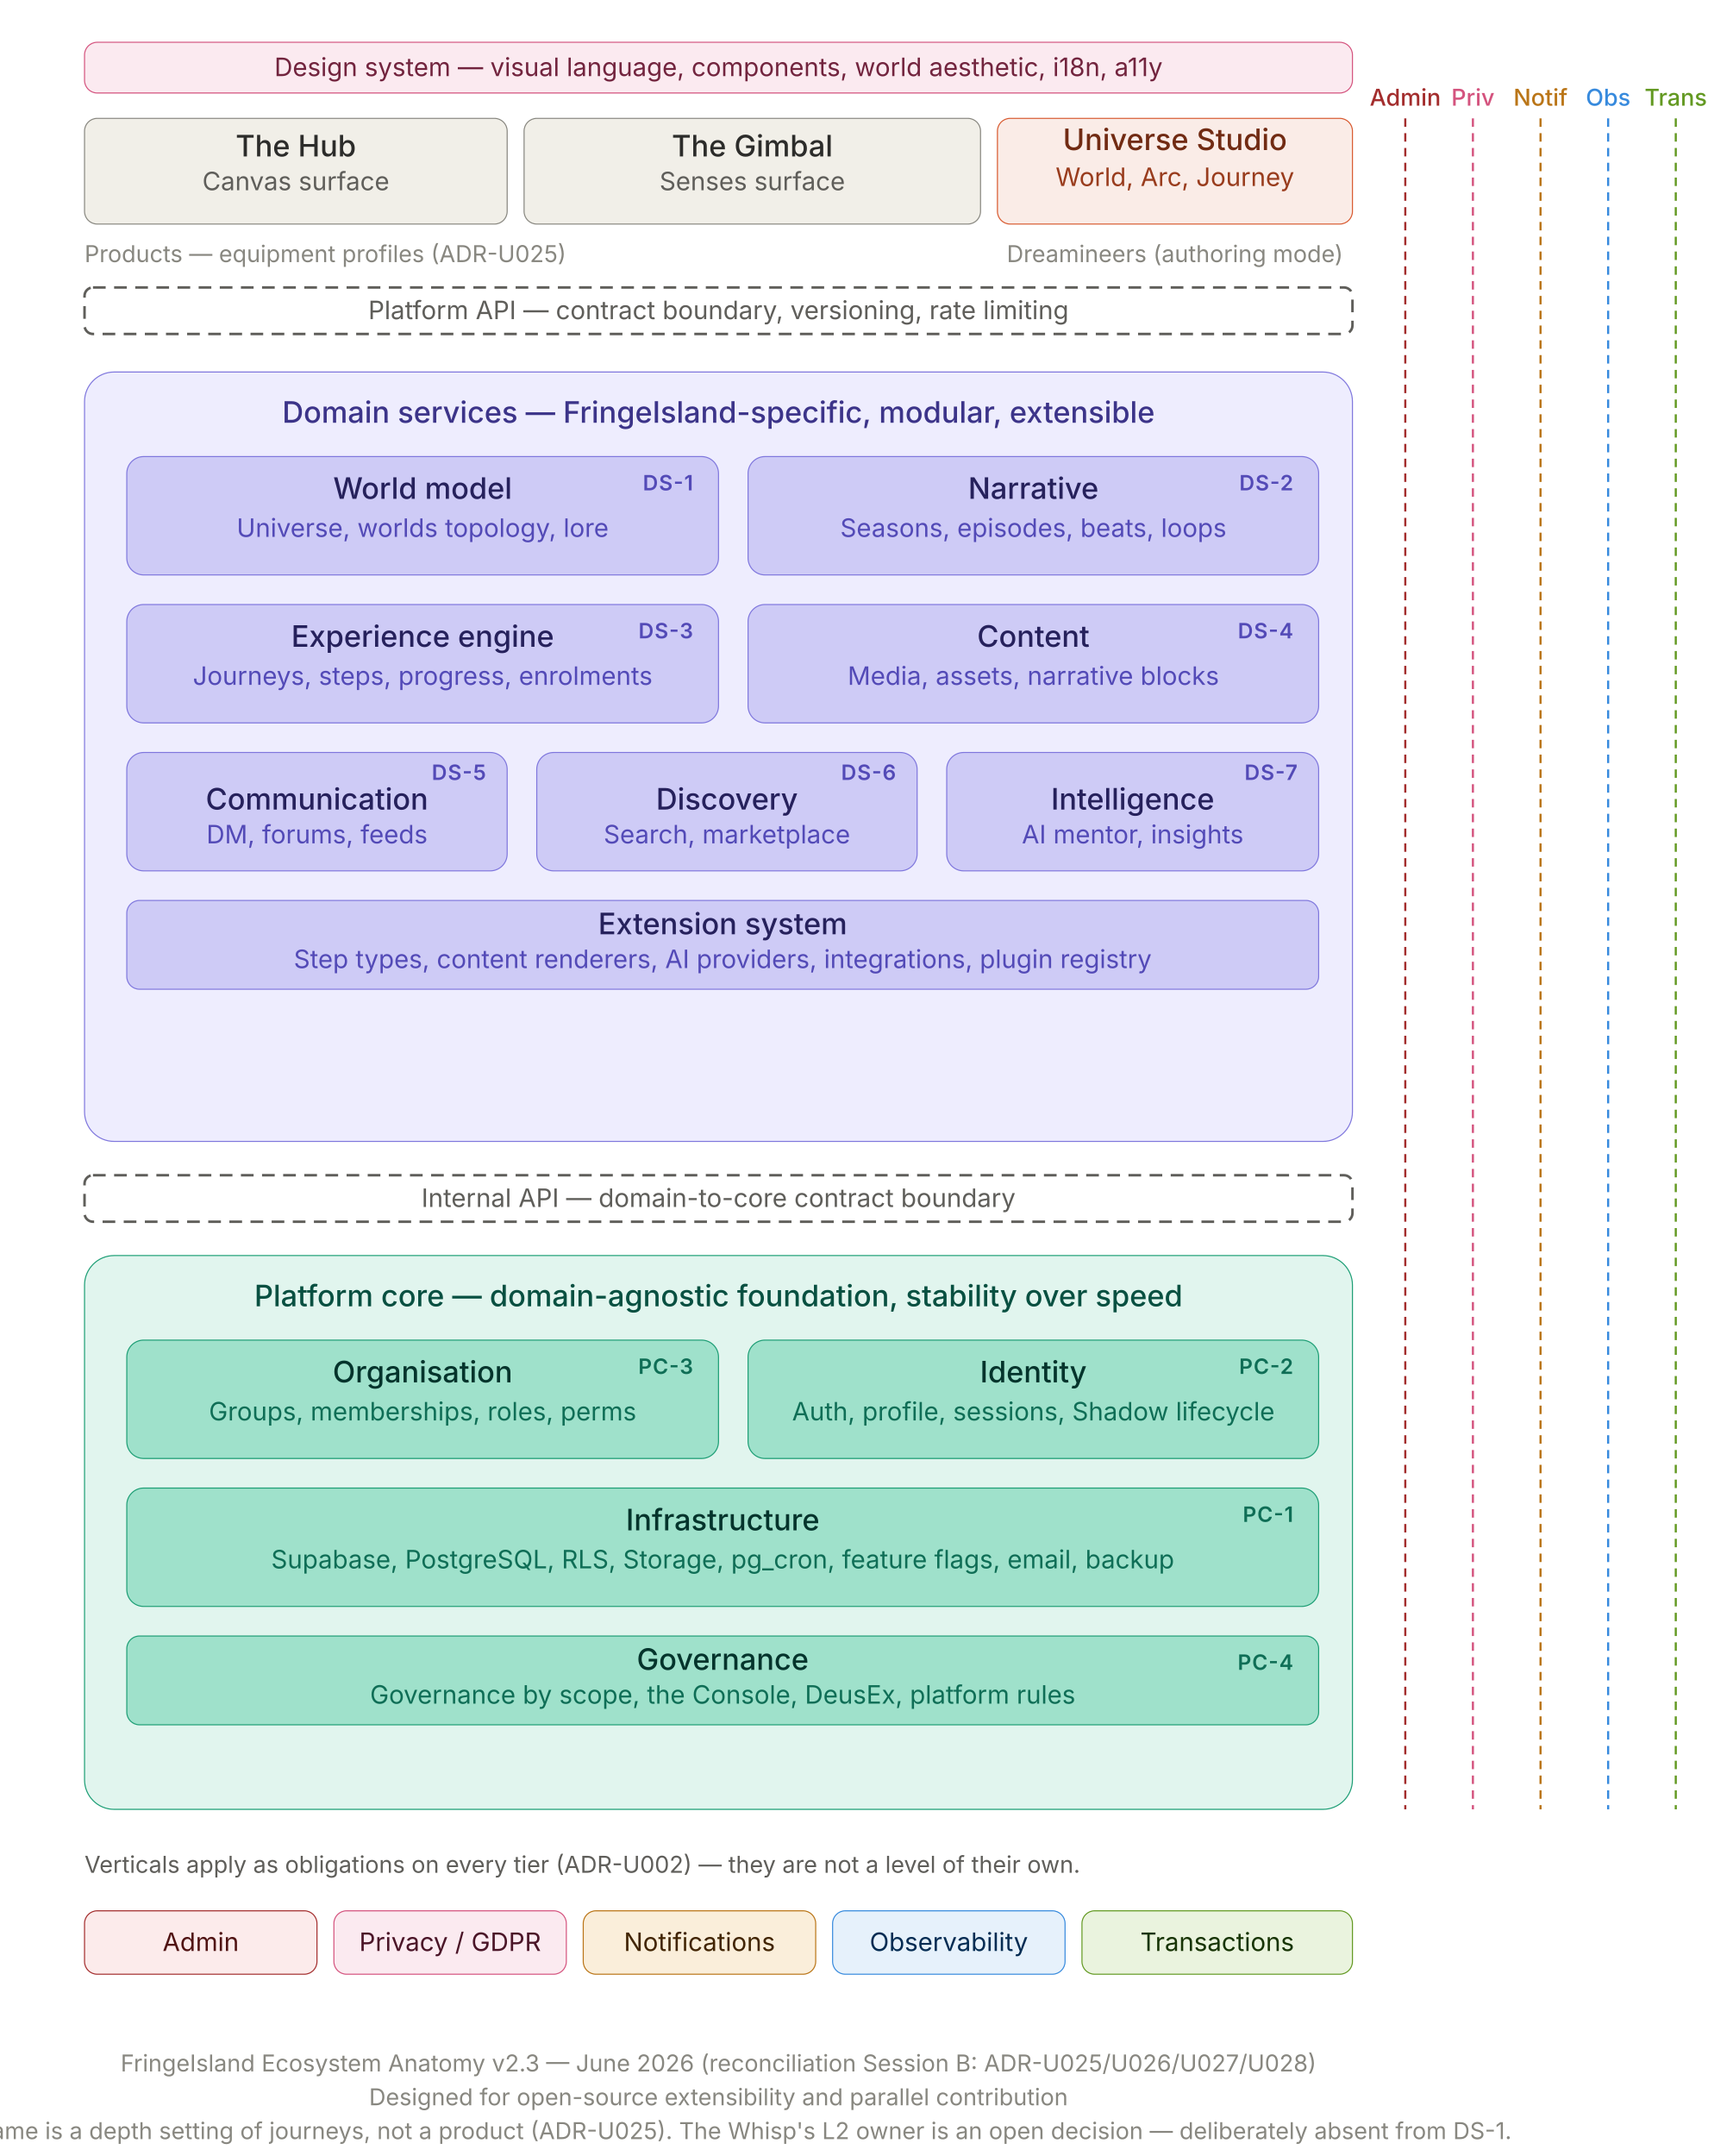
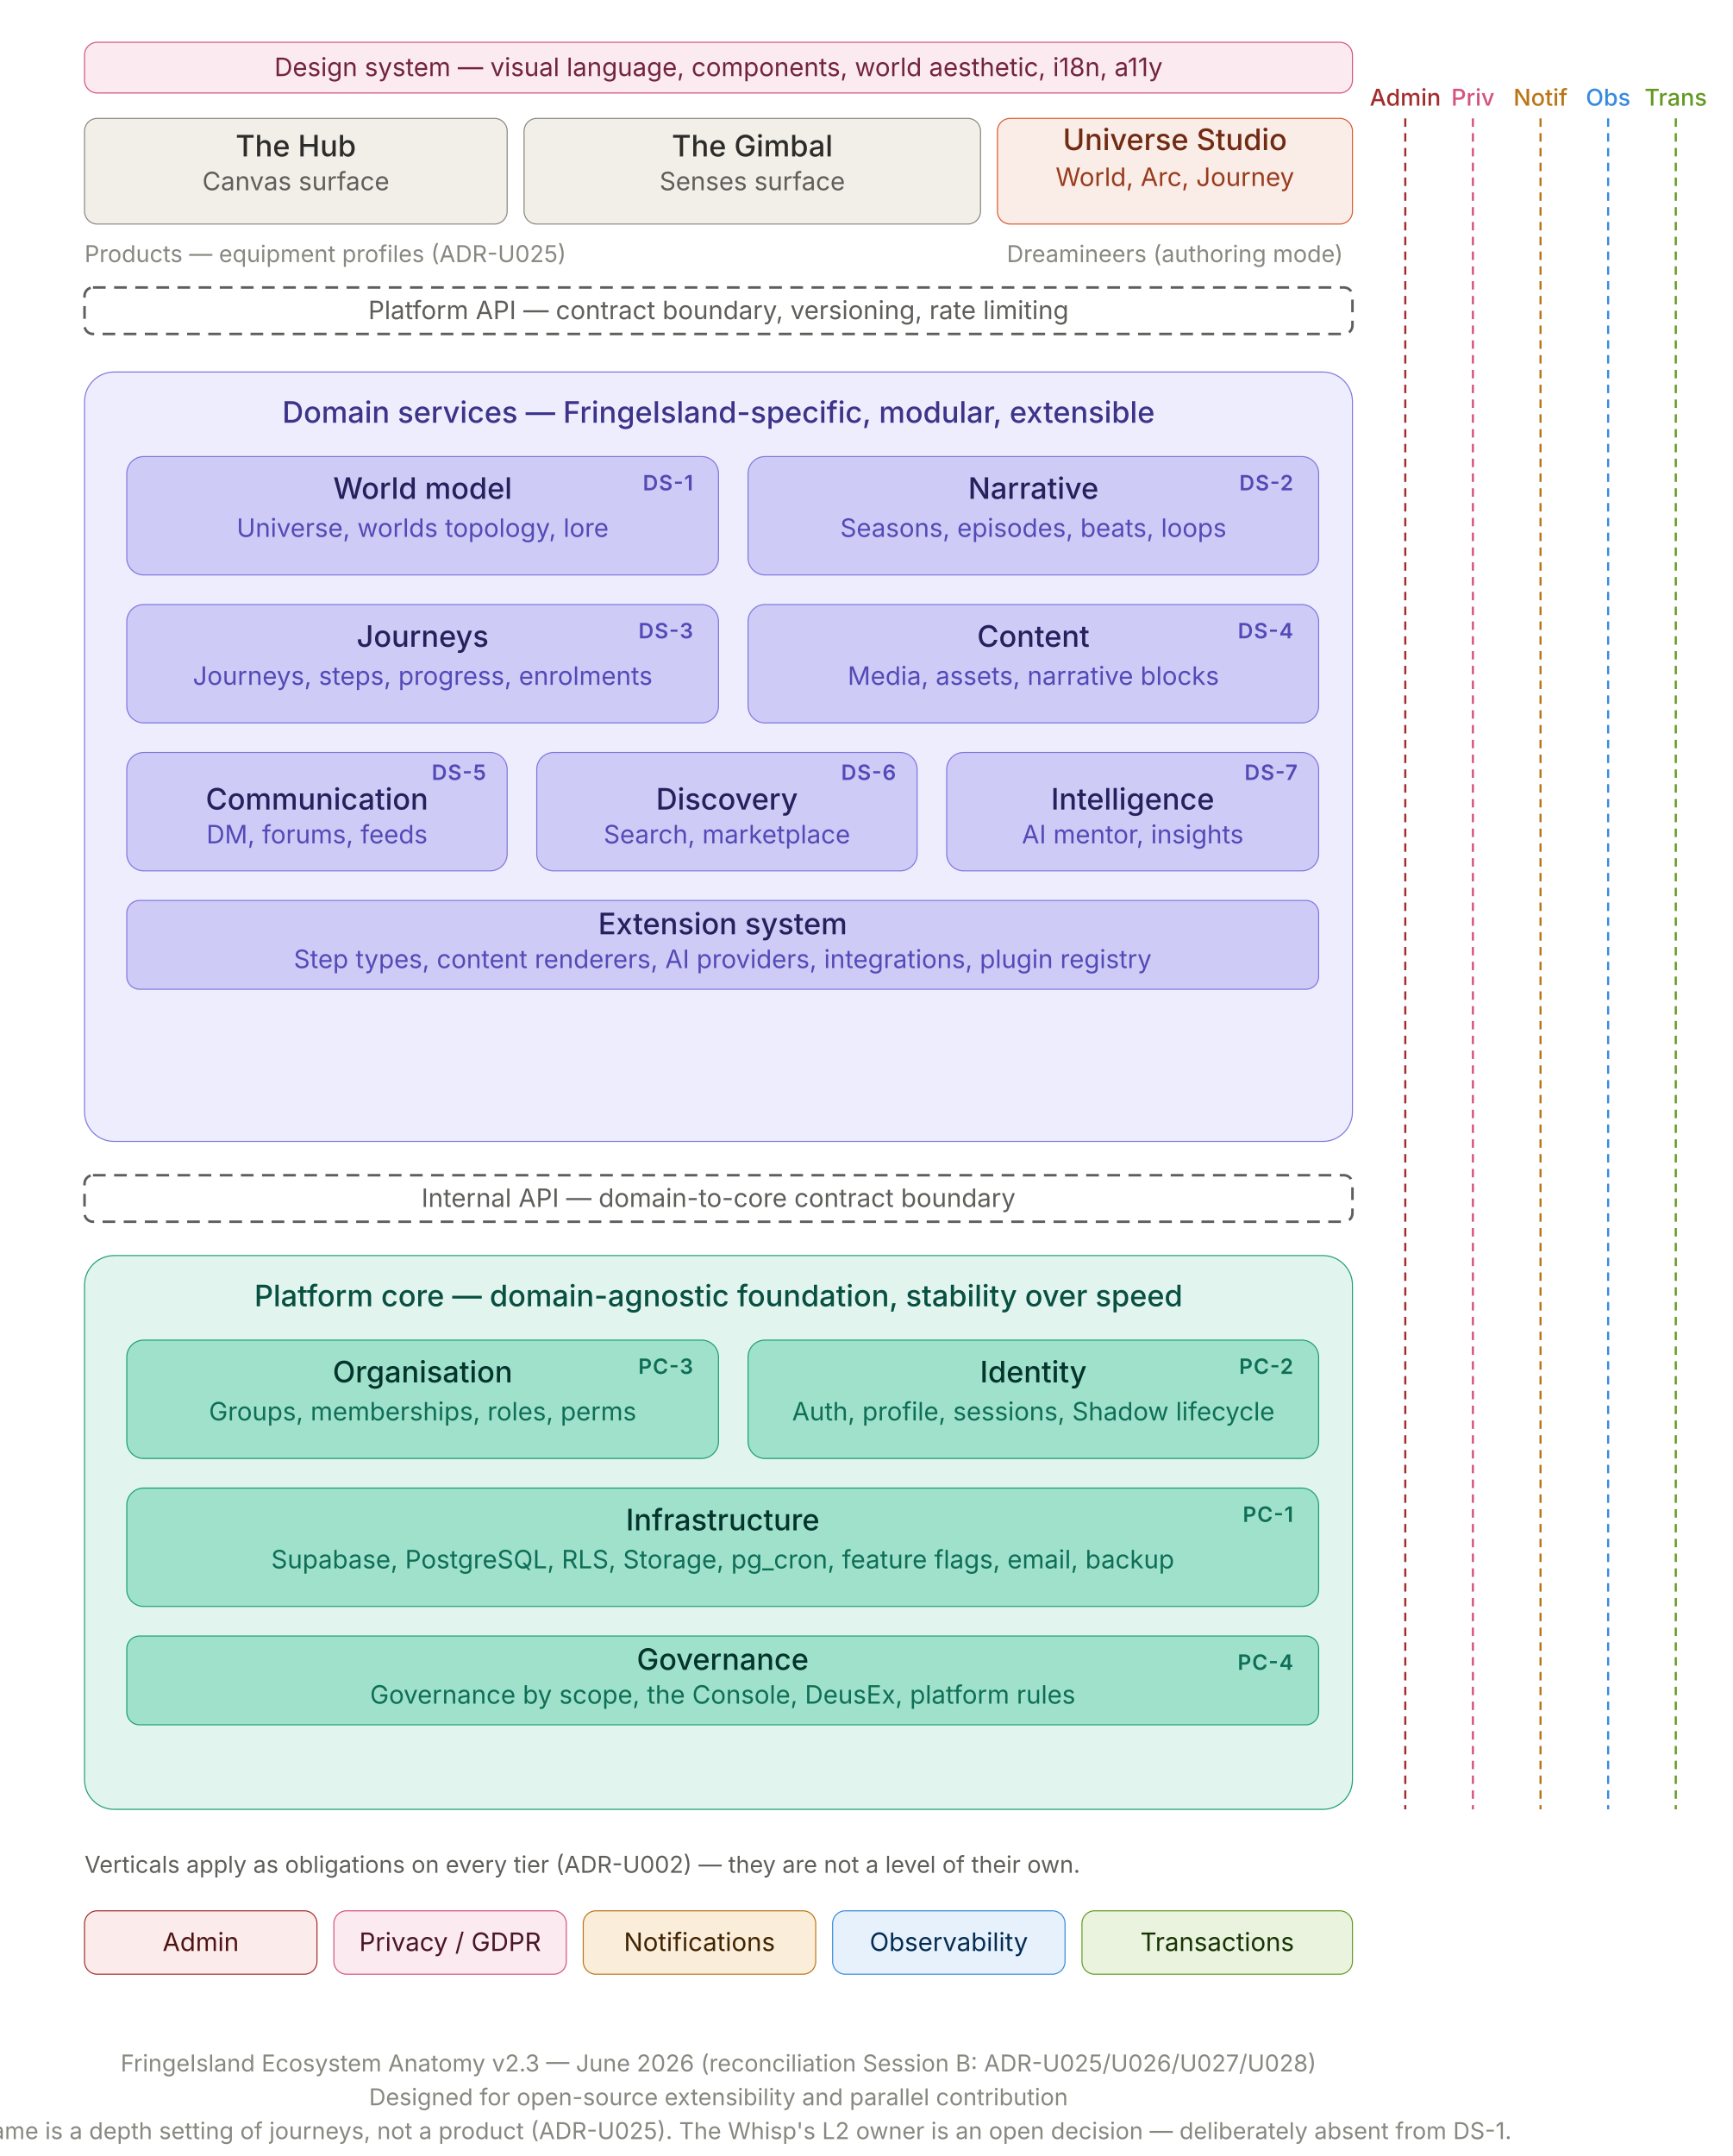
<svg xmlns="http://www.w3.org/2000/svg" viewBox="0 0 820 1020" role="img" font-family="'Inter', 'Anthropic Sans', -apple-system, BlinkMacSystemFont, 'Segoe UI', Helvetica, Arial, sans-serif">
  <style>
  .t  { font-size: 14px; fill: #3d3d3a; font-weight: 400; }
  .ts { font-size: 12px; fill: #5f5e5a; font-weight: 400; }
  .th { font-size: 14px; fill: #3d3d3a; font-weight: 500; }
  .id-tag { font-size: 10px; font-weight: 600; letter-spacing: 0.4px; }

  .band-design rect { fill: #FBEAF0; stroke: #D4537E; }
  .band-design text { fill: #72243E; }

  .box-product rect { fill: #F1EFE8; stroke: #888780; }
  .box-product .th { fill: #2C2C2A; }
  .box-product .ts { fill: #5F5E5A; }

  .box-studio rect { fill: #FAECE7; stroke: #D85A30; }
  .box-studio .th { fill: #712B13; }
  .box-studio .ts { fill: #993C1D; }

  .band-api rect { fill: none; stroke: #5F5E5A; }
  .band-api text { fill: #5F5E5A; }

  .container-ds rect.container { fill: #EEEDFE; stroke: #7F77DD; }
  .container-ds .container-label { fill: #3C3489; }
  .box-ds rect { fill: #CECBF6; stroke: #7F77DD; }
  .box-ds .th { fill: #26215C; }
  .box-ds .ts { fill: #534AB7; }
  .box-ds .id-tag { fill: #534AB7; }

  .container-pc rect.container { fill: #E1F5EE; stroke: #1D9E75; }
  .container-pc .container-label { fill: #085041; }
  .box-pc rect { fill: #9FE1CB; stroke: #1D9E75; }
  .box-pc .th { fill: #04342C; }
  .box-pc .ts { fill: #0F6E56; }
  .box-pc .id-tag { fill: #0F6E56; }

  .vert-label { font-size: 11px; font-weight: 500; }
  .vert-thread { stroke-width: 1; stroke-dasharray: 4 3; fill: none; }
  .vert-thread-admin { stroke: #A32D2D; }
  .vert-thread-priv  { stroke: #D4537E; }
  .vert-thread-notif { stroke: #BA7517; }
  .vert-thread-obs   { stroke: #378ADD; }
  .vert-thread-trans { stroke: #639922; }
  .vert-label-admin { fill: #A32D2D; }
  .vert-label-priv  { fill: #D4537E; }
  .vert-label-notif { fill: #BA7517; }
  .vert-label-obs   { fill: #378ADD; }
  .vert-label-trans { fill: #639922; }
  .vert-footer { fill: #5F5E5A; font-size: 11px; }

  .chip-admin rect { fill: #FCEBEB; stroke: #A32D2D; }
  .chip-admin text { fill: #501313; }
  .chip-priv  rect { fill: #FBEAF0; stroke: #D4537E; }
  .chip-priv  text { fill: #4B1528; }
  .chip-notif rect { fill: #FAEEDA; stroke: #BA7517; }
  .chip-notif text { fill: #412402; }
  .chip-obs   rect { fill: #E6F1FB; stroke: #378ADD; }
  .chip-obs   text { fill: #042C53; }
  .chip-trans rect { fill: #EAF3DE; stroke: #639922; }
  .chip-trans text { fill: #173404; }

  .caption { font-size: 11px; fill: #888780; }

  @media (prefers-color-scheme: dark) {
    .t  { fill: #c2c0b6; }
    .ts { fill: #9c9a92; }
    .th { fill: #c2c0b6; }

    .band-design rect { fill: #4B1528; stroke: #E88AAF; }
    .band-design text { fill: #F4C5D7; }

    .box-product rect { fill: #3F3E3B; stroke: #B5B3AA; }
    .box-product .th { fill: #E6E4DC; }
    .box-product .ts { fill: #C2C0B6; }

    .box-studio rect { fill: #712B13; stroke: #F4A98C; }
    .box-studio .th { fill: #FBE3D6; }
    .box-studio .ts { fill: #F4C5AE; }

    .band-api rect { stroke: #9c9a92; }
    .band-api text { fill: #c2c0b6; }

    .container-ds rect.container { fill: #3C3489; stroke: #AFA9EC; }
    .container-ds .container-label { fill: #EEEDFE; }
    .box-ds rect { fill: #534AB7; stroke: #AFA9EC; }
    .box-ds .th { fill: #EEEDFE; }
    .box-ds .ts { fill: #CECBF6; }
    .box-ds .id-tag { fill: #CECBF6; }

    .container-pc rect.container { fill: #085041; stroke: #5DCAA5; }
    .container-pc .container-label { fill: #E1F5EE; }
    .box-pc rect { fill: #0F6E56; stroke: #5DCAA5; }
    .box-pc .th { fill: #E1F5EE; }
    .box-pc .ts { fill: #9FE1CB; }
    .box-pc .id-tag { fill: #9FE1CB; }

    .vert-thread-admin { stroke: #E89898; }
    .vert-thread-priv  { stroke: #E88AAF; }
    .vert-thread-notif { stroke: #E8B263; }
    .vert-thread-obs   { stroke: #72AFE4; }
    .vert-thread-trans { stroke: #A8CE7E; }
    .vert-label-admin { fill: #E89898; }
    .vert-label-priv  { fill: #E88AAF; }
    .vert-label-notif { fill: #E8B263; }
    .vert-label-obs   { fill: #72AFE4; }
    .vert-label-trans { fill: #A8CE7E; }
    .vert-footer { fill: #c2c0b6; }

    .chip-admin rect { fill: #501313; stroke: #E89898; }
    .chip-admin text { fill: #FCEBEB; }
    .chip-priv  rect { fill: #4B1528; stroke: #E88AAF; }
    .chip-priv  text { fill: #FBEAF0; }
    .chip-notif rect { fill: #412402; stroke: #E8B263; }
    .chip-notif text { fill: #FAEEDA; }
    .chip-obs   rect { fill: #042C53; stroke: #72AFE4; }
    .chip-obs   text { fill: #E6F1FB; }
    .chip-trans rect { fill: #173404; stroke: #A8CE7E; }
    .chip-trans text { fill: #EAF3DE; }

    .caption { fill: #9c9a92; }
  }
</style>
  <defs>
    <marker id="arrow" viewBox="0 0 10 10" refX="8" refY="5" markerWidth="6" markerHeight="6" orient="auto-start-reverse">
      <path d="M2 1L8 5L2 9" fill="none" stroke="#888" stroke-width="1.5" stroke-linecap="round" stroke-linejoin="round" />
    </marker>
  </defs>
  <g class="band-design">
    <rect x="40" y="20" width="600" height="24" rx="6" stroke-width="0.5" />
    <text x="340" y="36" text-anchor="middle" class="ts">Design system — visual language, components, world aesthetic, i18n, a11y</text>
  </g>
  <g class="box-product">
    <rect x="40" y="56" width="200" height="50" rx="6" stroke-width="0.5" />
    <text x="140" y="74" text-anchor="middle" class="th">The Hub</text>
    <text x="140" y="90" text-anchor="middle" class="ts">Canvas surface</text>
  </g>
  <g class="box-product">
    <rect x="248" y="56" width="216" height="50" rx="6" stroke-width="0.5" />
    <text x="356" y="74" text-anchor="middle" class="th">The Gimbal</text>
    <text x="356" y="90" text-anchor="middle" class="ts">Senses surface</text>
  </g>
  <g class="box-studio">
    <rect x="472" y="56" width="168" height="50" rx="6" stroke-width="0.5" />
    <text x="556" y="71" text-anchor="middle" class="th">Universe Studio</text>
    <text x="556" y="88" text-anchor="middle" class="ts">World, Arc, Journey</text>
  </g>
  <text x="40" y="124" class="caption">Products — equipment profiles (ADR-U025)</text>
  <text x="556" y="124" text-anchor="middle" class="caption">Dreamineers (authoring mode)</text>
  <g class="band-api">
    <rect x="40" y="136" width="600" height="22" rx="4" stroke-width="1.2" stroke-dasharray="6 4" />
    <text x="340" y="151" text-anchor="middle" class="ts">Platform API — contract boundary, versioning, rate limiting</text>
  </g>
  <g class="container-ds">
    <rect class="container" x="40" y="176" width="600" height="364" rx="14" stroke-width="0.5" />
    <text class="container-label th" x="340" y="200" text-anchor="middle">Domain services — FringeIsland-specific, modular, extensible</text>
  </g>
  <g class="box-ds">
    <rect x="60" y="216" width="280" height="56" rx="8" stroke-width="0.5" />
    <text x="328" y="232" text-anchor="end" class="id-tag">DS-1</text>
    <text x="200" y="236" text-anchor="middle" class="th">World model</text>
    <text x="200" y="254" text-anchor="middle" class="ts">Universe, worlds topology, lore</text>
  </g>
  <g class="box-ds">
    <rect x="354" y="216" width="270" height="56" rx="8" stroke-width="0.5" />
    <text x="612" y="232" text-anchor="end" class="id-tag">DS-2</text>
    <text x="489" y="236" text-anchor="middle" class="th">Narrative</text>
    <text x="489" y="254" text-anchor="middle" class="ts">Seasons, episodes, beats, loops</text>
  </g>
  <g class="box-ds">
    <rect x="60" y="286" width="280" height="56" rx="8" stroke-width="0.5" />
    <text x="328" y="302" text-anchor="end" class="id-tag">DS-3</text>
-     <text x="200" y="306" text-anchor="middle" class="th">Experience engine</text>
+     <text x="200" y="306" text-anchor="middle" class="th">Journeys</text>
    <text x="200" y="324" text-anchor="middle" class="ts">Journeys, steps, progress, enrolments</text>
  </g>
  <g class="box-ds">
    <rect x="354" y="286" width="270" height="56" rx="8" stroke-width="0.5" />
    <text x="612" y="302" text-anchor="end" class="id-tag">DS-4</text>
    <text x="489" y="306" text-anchor="middle" class="th">Content</text>
    <text x="489" y="324" text-anchor="middle" class="ts">Media, assets, narrative blocks</text>
  </g>
  <g class="box-ds">
    <rect x="60" y="356" width="180" height="56" rx="8" stroke-width="0.5" />
    <text x="230" y="369" text-anchor="end" class="id-tag">DS-5</text>
    <text x="150" y="383" text-anchor="middle" class="th">Communication</text>
    <text x="150" y="399" text-anchor="middle" class="ts">DM, forums, feeds</text>
  </g>
  <g class="box-ds">
    <rect x="254" y="356" width="180" height="56" rx="8" stroke-width="0.5" />
    <text x="424" y="369" text-anchor="end" class="id-tag">DS-6</text>
    <text x="344" y="383" text-anchor="middle" class="th">Discovery</text>
    <text x="344" y="399" text-anchor="middle" class="ts">Search, marketplace</text>
  </g>
  <g class="box-ds">
    <rect x="448" y="356" width="176" height="56" rx="8" stroke-width="0.5" />
    <text x="614" y="369" text-anchor="end" class="id-tag">DS-7</text>
    <text x="536" y="383" text-anchor="middle" class="th">Intelligence</text>
    <text x="536" y="399" text-anchor="middle" class="ts">AI mentor, insights</text>
  </g>
  <g class="box-ds">
    <rect x="60" y="426" width="564" height="42" rx="6" stroke-width="0.5" />
    <text x="342" y="442" text-anchor="middle" class="th">Extension system</text>
    <text x="342" y="458" text-anchor="middle" class="ts">Step types, content renderers, AI providers, integrations, plugin registry</text>
  </g>
  <g class="band-api">
    <rect x="40" y="556" width="600" height="22" rx="4" stroke-width="1.2" stroke-dasharray="6 4" />
    <text x="340" y="571" text-anchor="middle" class="ts">Internal API — domain-to-core contract boundary</text>
  </g>
  <g class="container-pc">
    <rect class="container" x="40" y="594" width="600" height="262" rx="14" stroke-width="0.5" />
    <text class="container-label th" x="340" y="618" text-anchor="middle">Platform core — domain-agnostic foundation, stability over speed</text>
  </g>
  <g class="box-pc">
    <rect x="60" y="634" width="280" height="56" rx="8" stroke-width="0.5" />
    <text x="328" y="650" text-anchor="end" class="id-tag">PC-3</text>
    <text x="200" y="654" text-anchor="middle" class="th">Organisation</text>
    <text x="200" y="672" text-anchor="middle" class="ts">Groups, memberships, roles, perms</text>
  </g>
  <g class="box-pc">
    <rect x="354" y="634" width="270" height="56" rx="8" stroke-width="0.5" />
    <text x="612" y="650" text-anchor="end" class="id-tag">PC-2</text>
    <text x="489" y="654" text-anchor="middle" class="th">Identity</text>
    <text x="489" y="672" text-anchor="middle" class="ts">Auth, profile, sessions, Shadow lifecycle</text>
  </g>
  <g class="box-pc">
    <rect x="60" y="704" width="564" height="56" rx="8" stroke-width="0.5" />
    <text x="612" y="720" text-anchor="end" class="id-tag">PC-1</text>
    <text x="342" y="724" text-anchor="middle" class="th">Infrastructure</text>
    <text x="342" y="742" text-anchor="middle" class="ts">Supabase, PostgreSQL, RLS, Storage, pg_cron, feature flags, email, backup</text>
  </g>
  <g class="box-pc">
    <rect x="60" y="774" width="564" height="42" rx="6" stroke-width="0.5" />
    <text x="612" y="790" text-anchor="end" class="id-tag">PC-4</text>
    <text x="342" y="790" text-anchor="middle" class="th">Governance</text>
    <text x="342" y="806" text-anchor="middle" class="ts">Governance by scope, the Console, DeusEx, platform rules</text>
  </g>
  <text class="vert-footer" x="40" y="886">Verticals apply as obligations on every tier (ADR-U002) — they are not a level of their own.</text>
  <g class="chip-admin">
    <rect x="40" y="904" width="110" height="30" rx="6" stroke-width="0.5" />
    <text x="95" y="923" text-anchor="middle" class="ts">Admin</text>
  </g>
  <g class="chip-priv">
    <rect x="158" y="904" width="110" height="30" rx="6" stroke-width="0.5" />
    <text x="213" y="923" text-anchor="middle" class="ts">Privacy / GDPR</text>
  </g>
  <g class="chip-notif">
    <rect x="276" y="904" width="110" height="30" rx="6" stroke-width="0.5" />
    <text x="331" y="923" text-anchor="middle" class="ts">Notifications</text>
  </g>
  <g class="chip-obs">
    <rect x="394" y="904" width="110" height="30" rx="6" stroke-width="0.5" />
    <text x="449" y="923" text-anchor="middle" class="ts">Observability</text>
  </g>
  <g class="chip-trans">
    <rect x="512" y="904" width="128" height="30" rx="6" stroke-width="0.5" />
    <text x="576" y="923" text-anchor="middle" class="ts">Transactions</text>
  </g>
  <text x="340" y="980" text-anchor="middle" class="caption">FringeIsland Ecosystem Anatomy v2.3 — June 2026 (reconciliation Session B: ADR-U025/U026/U027/U028)</text>
  <text x="340" y="996" text-anchor="middle" class="caption">Designed for open-source extensibility and parallel contribution</text>
  <text x="340" y="1012" text-anchor="middle" class="caption">The Game is a depth setting of journeys, not a product (ADR-U025). The Whisp's L2 owner is an open decision — deliberately absent from DS-1.</text>
  <text class="vert-label vert-label-admin" x="665" y="50" text-anchor="middle">Admin</text>
  <text class="vert-label vert-label-priv" x="697" y="50" text-anchor="middle">Priv</text>
  <text class="vert-label vert-label-notif" x="729" y="50" text-anchor="middle">Notif</text>
  <text class="vert-label vert-label-obs" x="761" y="50" text-anchor="middle">Obs</text>
  <text class="vert-label vert-label-trans" x="793" y="50" text-anchor="middle">Trans</text>
  <line class="vert-thread vert-thread-admin" x1="665" y1="56" x2="665" y2="856" />
  <line class="vert-thread vert-thread-priv" x1="697" y1="56" x2="697" y2="856" />
  <line class="vert-thread vert-thread-notif" x1="729" y1="56" x2="729" y2="856" />
  <line class="vert-thread vert-thread-obs" x1="761" y1="56" x2="761" y2="856" />
  <line class="vert-thread vert-thread-trans" x1="793" y1="56" x2="793" y2="856" />
</svg>
